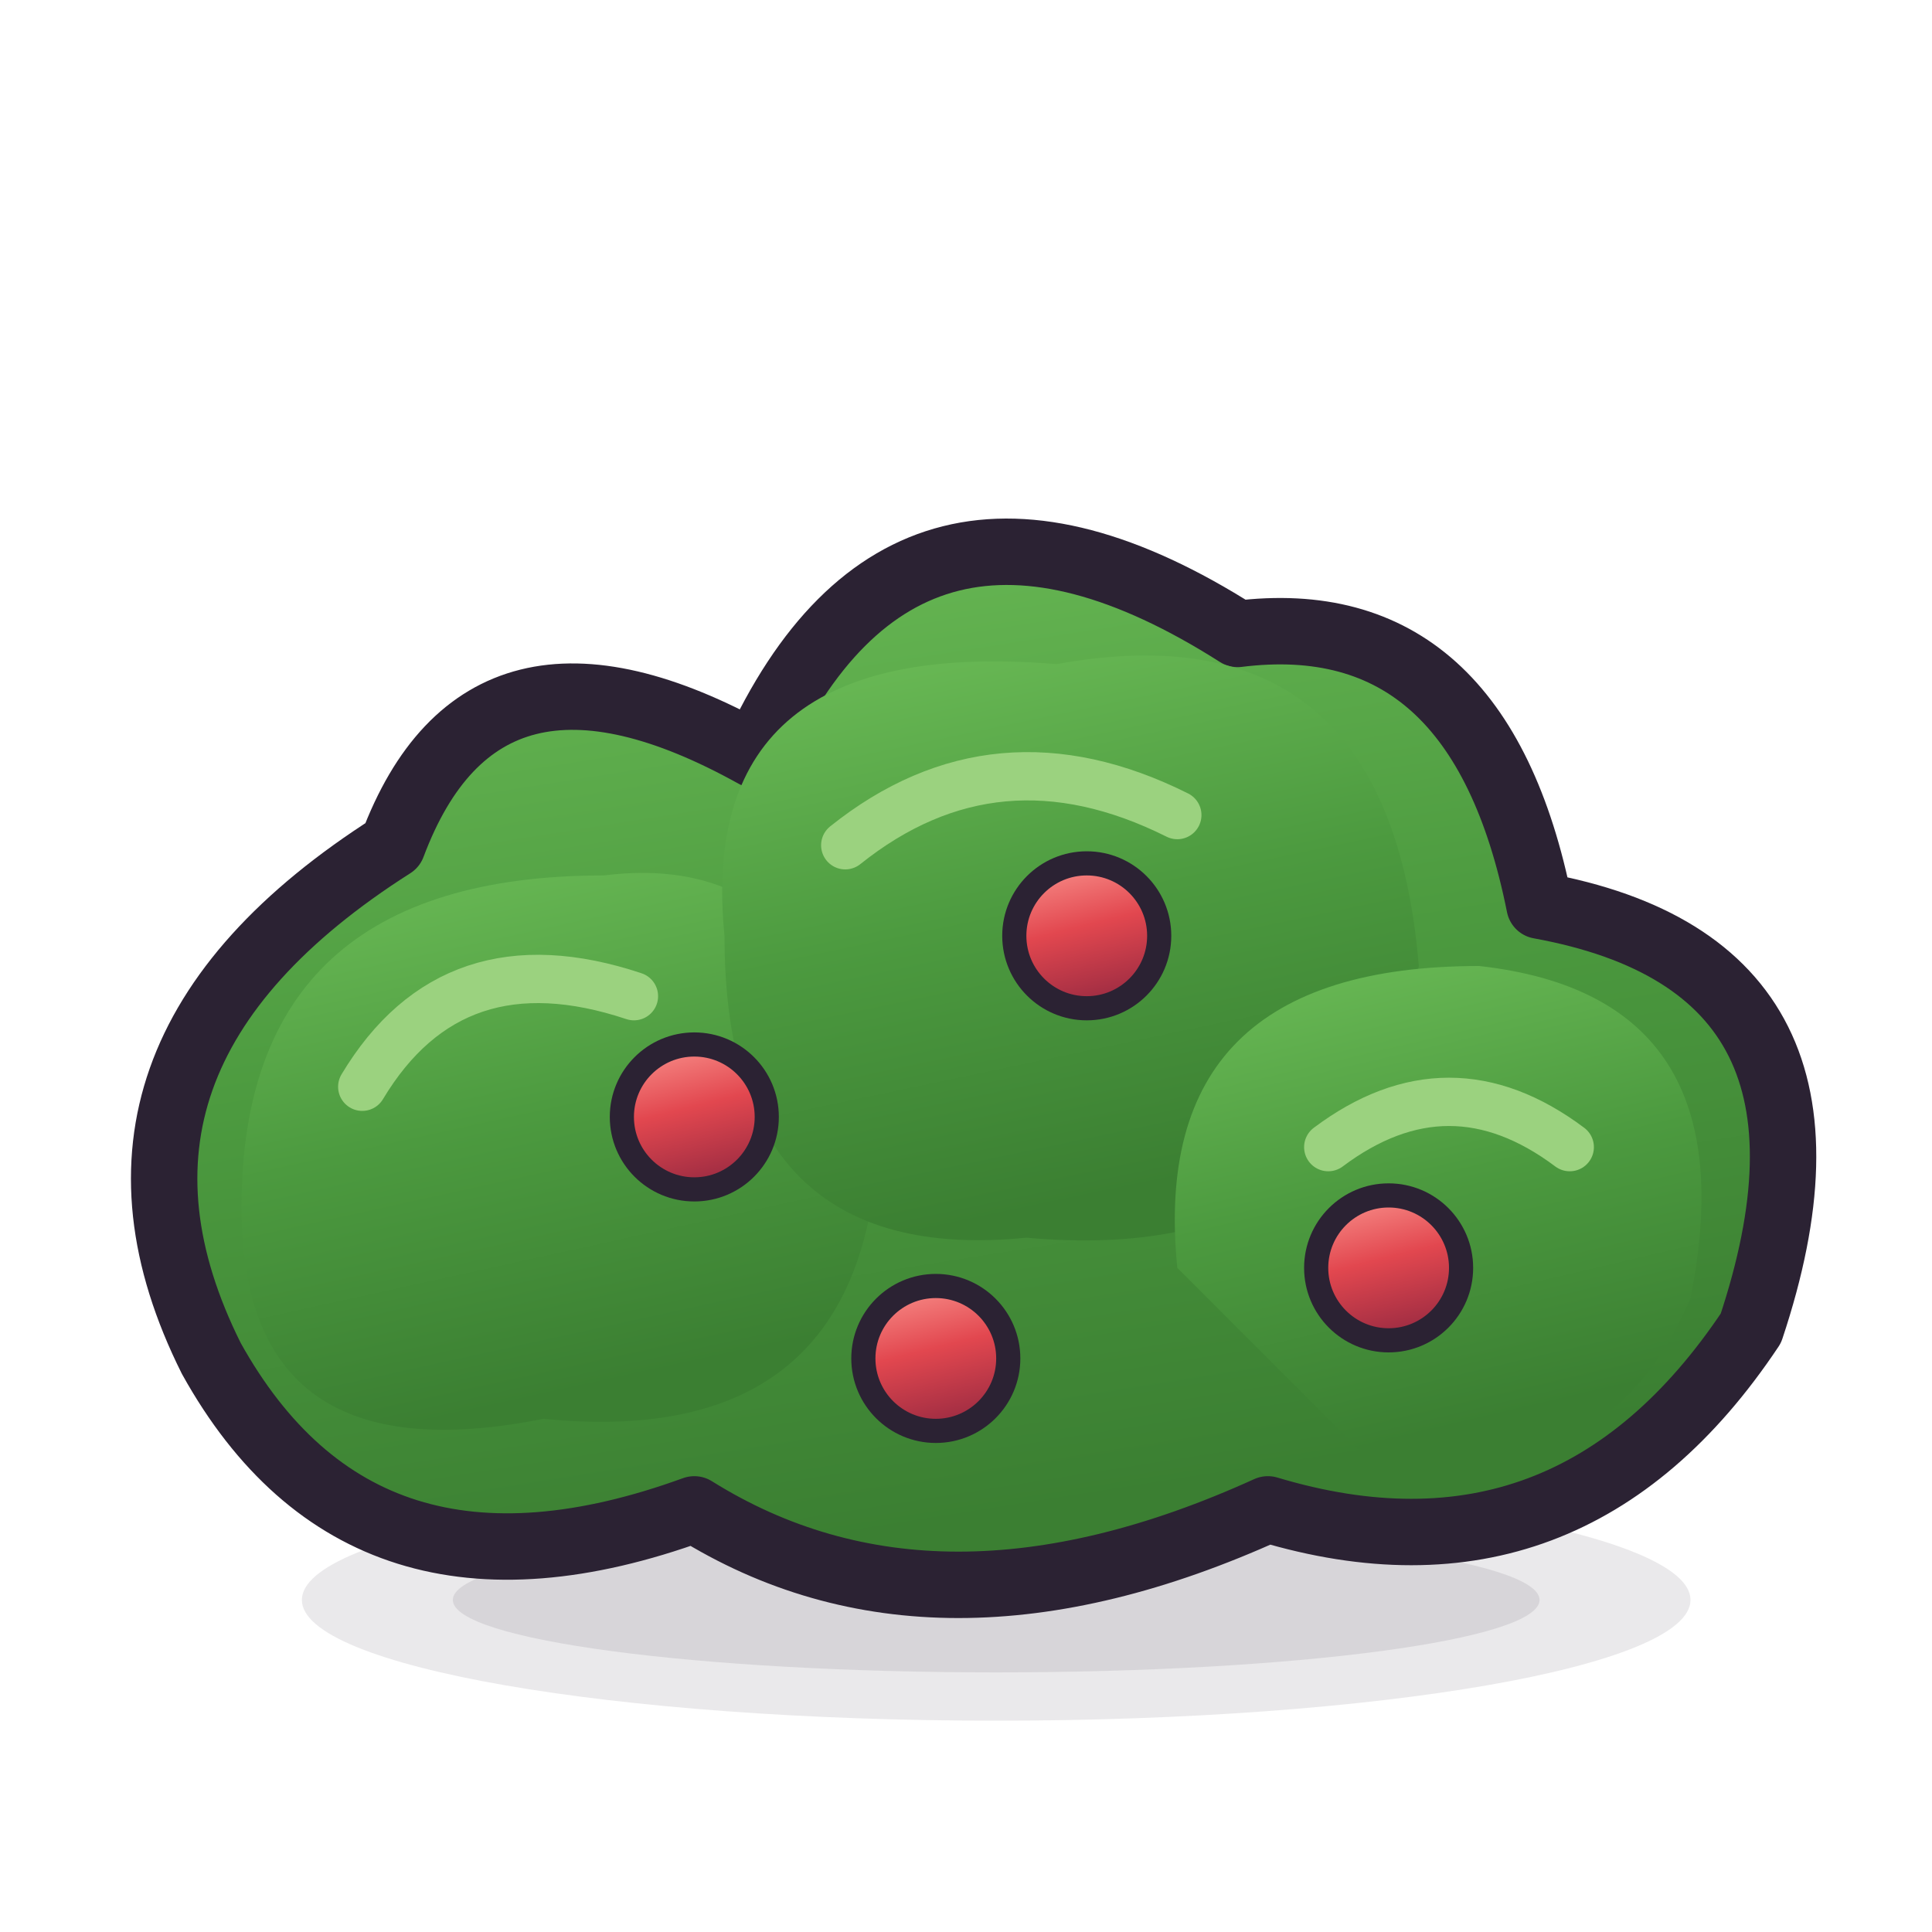
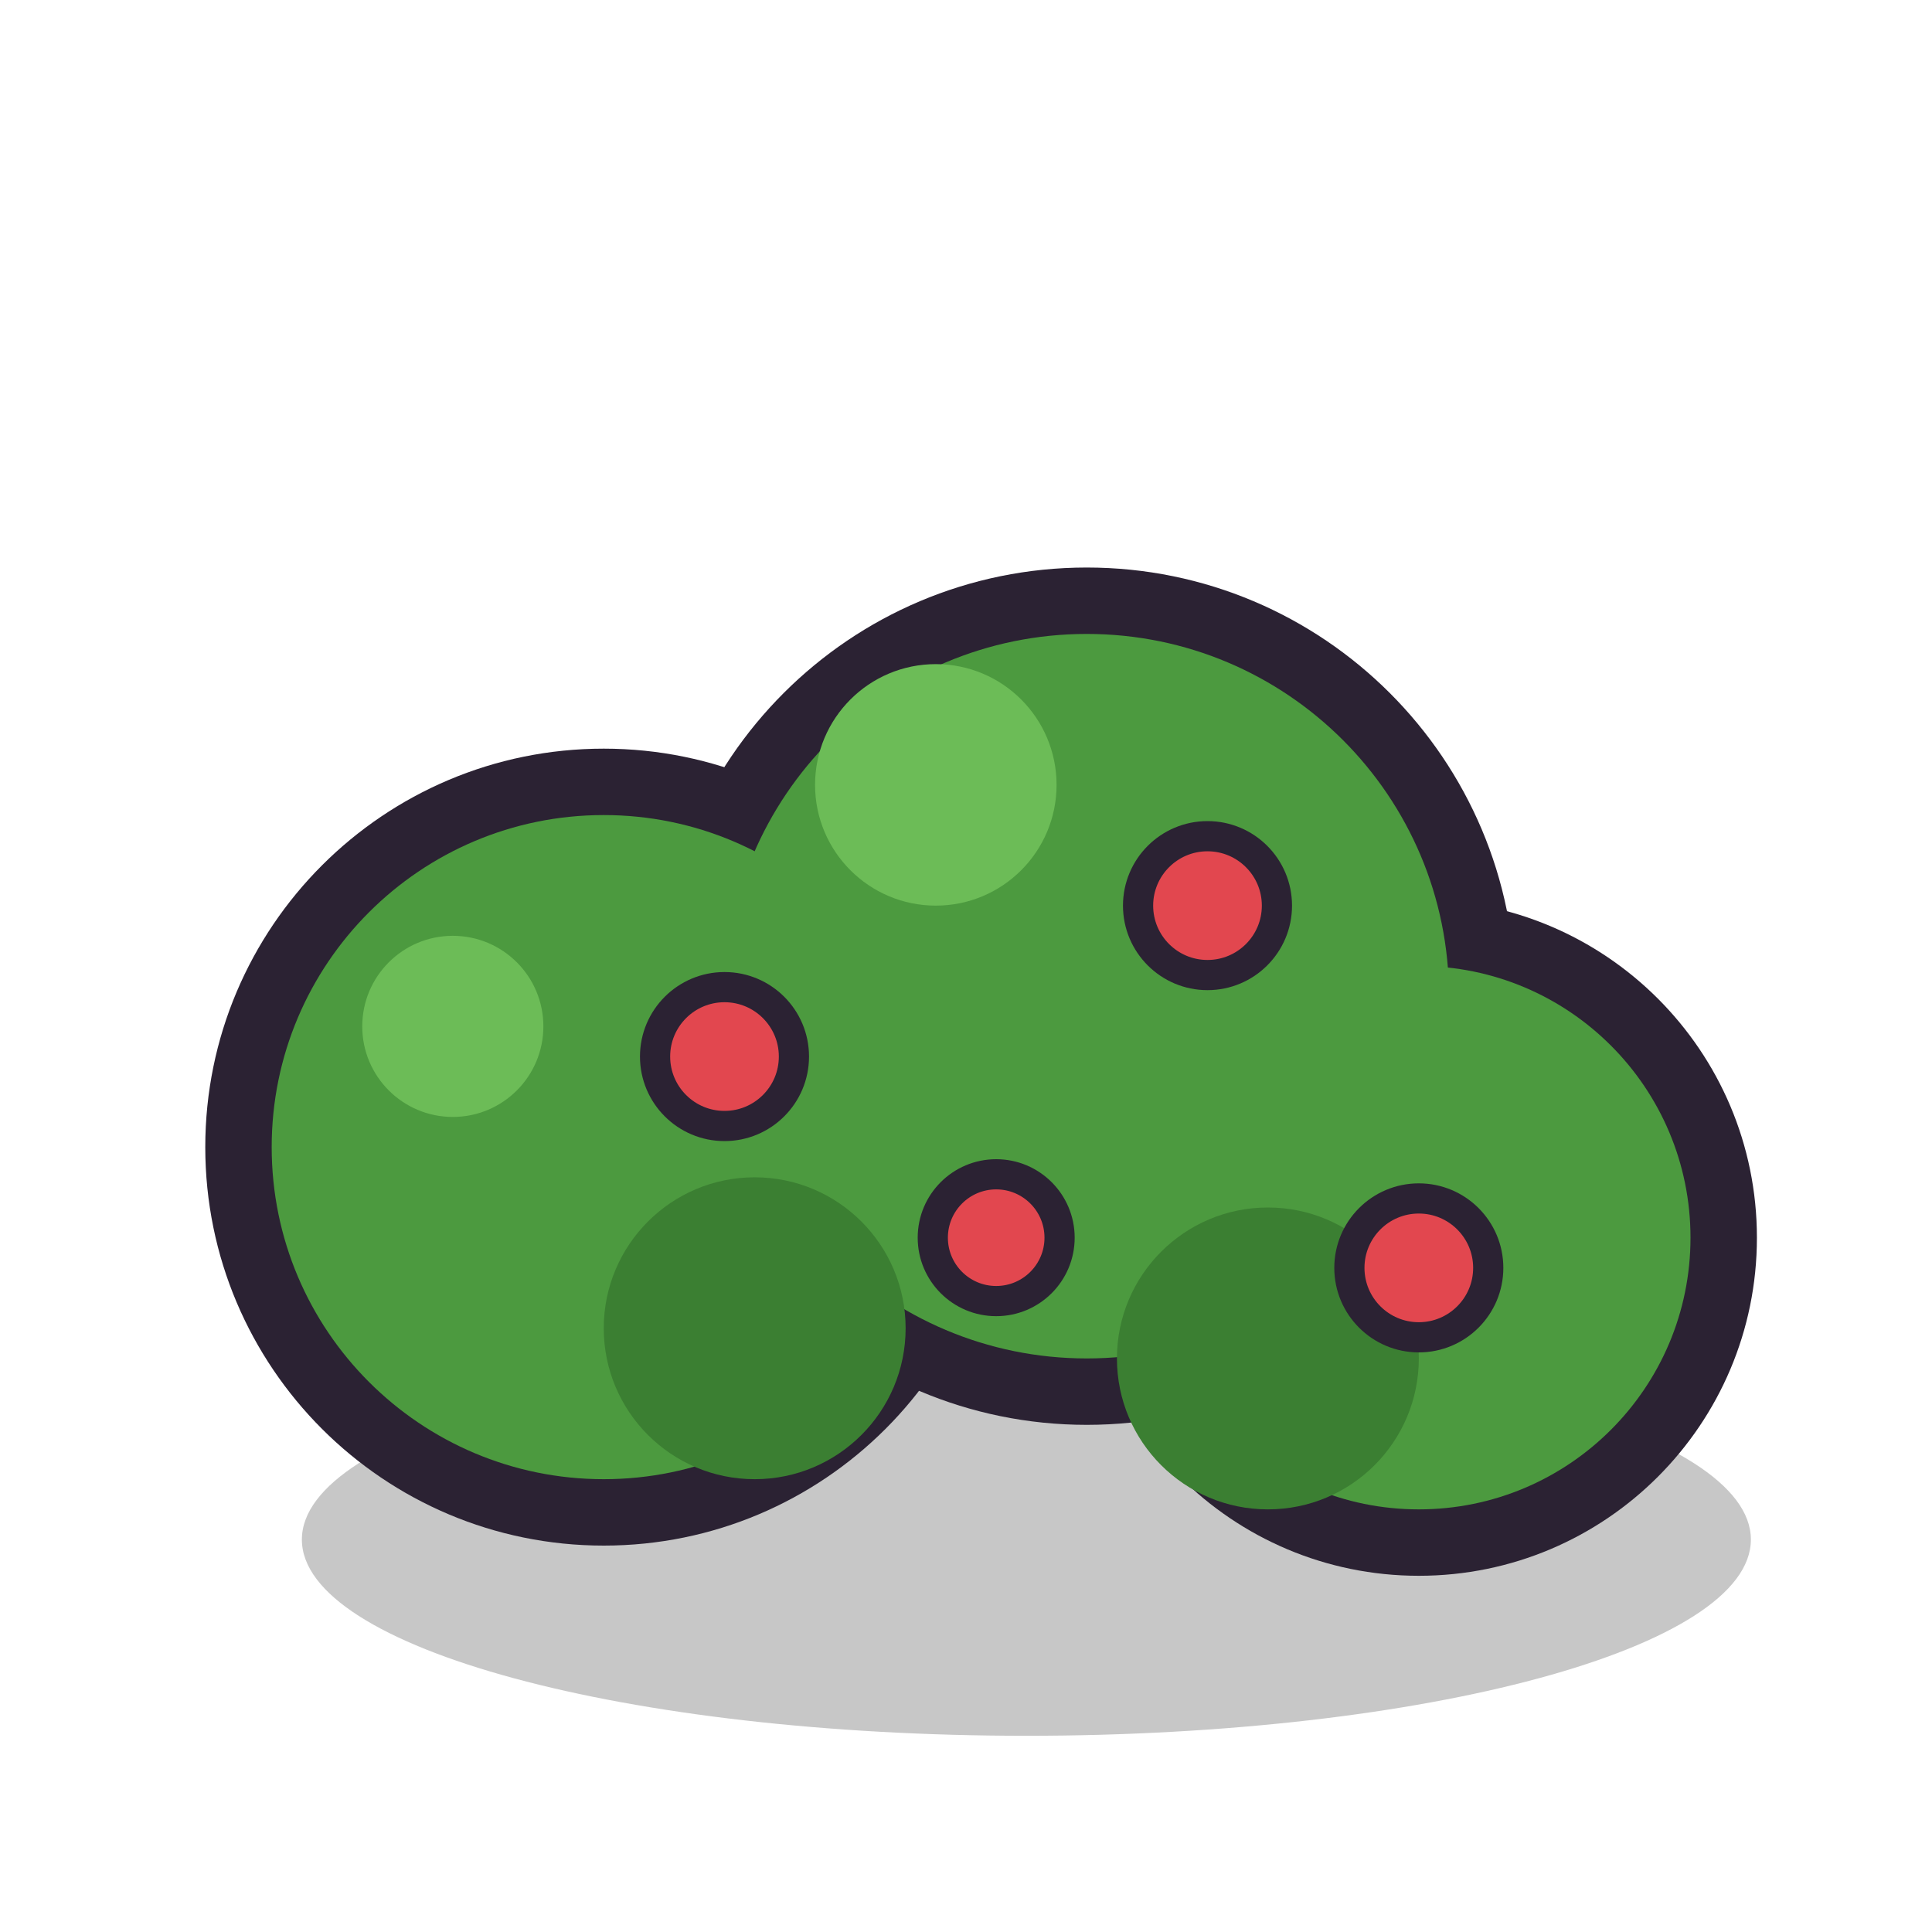
- <svg xmlns="http://www.w3.org/2000/svg" width="64" height="64" viewBox="0 0 64 64" stroke-linecap="round" stroke-linejoin="round">
-   <defs>
-     <linearGradient id="leaf" x1="0" y1="0" x2=".25" y2="1">
-       <stop offset="0" stop-color="#6cbc57" />
-       <stop offset=".52" stop-color="#4c9a3f" />
-       <stop offset="1" stop-color="#3b7f32" />
-     </linearGradient>
-     <linearGradient id="wood" x1="0" y1="0" x2=".25" y2="1">
-       <stop offset="0" stop-color="#ac8050" />
-       <stop offset=".52" stop-color="#7a4f2a" />
-       <stop offset="1" stop-color="#503622" />
-     </linearGradient>
-     <linearGradient id="berry" x1="0" y1="0" x2=".25" y2="1">
-       <stop offset="0" stop-color="#fb9690" />
-       <stop offset=".52" stop-color="#e2474f" />
-       <stop offset="1" stop-color="#a32e43" />
-     </linearGradient>
-   </defs>
-   <ellipse cx="33" cy="53" rx="23" ry="4" fill="#2b2233" opacity=".10" />
-   <ellipse cx="33" cy="53" rx="18" ry="2.4" fill="#2b2233" opacity=".10" />
-   <path d="M7 45Q2 35 13 28Q16 20 25 25Q30 14 41 21Q49 20 51 30Q62 32 58 44Q52 53 42 50Q31 55 23 50Q12 54 7 45Z" fill="url(#leaf)" stroke="#2b2233" stroke-width="2.2" />
-   <path d="M8 40Q8 29 20 29Q28 28 29 39Q28 48 18 47Q8 49 8 40Z" fill="url(#leaf)" />
-   <path d="M24 31Q23 21 35 22Q46 20 47 32Q45 42 34 41Q24 42 24 31Z" fill="url(#leaf)" />
-   <path d="M39 42Q38 32 49 32Q58 33 56 43Q53 50 45 48Z" fill="url(#leaf)" />
-   <path d="M12 36Q15 31 21 33M28 28Q33 24 39 27M44 38Q48 35 52 38" fill="none" stroke="#9bd27f" stroke-width="1.6" />
-   <circle cx="23" cy="37" r="2.4" fill="url(#berry)" stroke="#2b2233" stroke-width=".8" />
-   <circle cx="36" cy="31" r="2.4" fill="url(#berry)" stroke="#2b2233" stroke-width=".8" />
-   <circle cx="46" cy="42" r="2.4" fill="url(#berry)" stroke="#2b2233" stroke-width=".8" />
-   <circle cx="31" cy="45" r="2.4" fill="url(#berry)" stroke="#2b2233" stroke-width=".8" />
+ <svg xmlns="http://www.w3.org/2000/svg" viewBox="0 0 64 64">
+   <ellipse cx="34" cy="51" rx="24" ry="6.5" fill="#000000" opacity="0.22" />
+   <g fill="#2b2233">
+     <circle cx="20" cy="38" r="13.2" />
+     <circle cx="36" cy="33" r="14.2" />
+     <circle cx="47" cy="41" r="11.2" />
+   </g>
+   <g fill="#4c9a3f">
+     <circle cx="20" cy="38" r="11" />
+     <circle cx="36" cy="33" r="12" />
+     <circle cx="47" cy="41" r="9" />
+   </g>
+   <g fill="#3b7f32">
+     <circle cx="25" cy="44" r="5" />
+     <circle cx="42" cy="45" r="5" />
+   </g>
+   <g fill="#6cbc57">
+     <circle cx="31" cy="26" r="4" />
+     <circle cx="15" cy="34" r="3" />
+   </g>
+   <g fill="#e2474f" stroke="#2b2233" stroke-width="1">
+     <circle cx="24" cy="35" r="2.3" />
+     <circle cx="40" cy="30" r="2.3" />
+     <circle cx="47" cy="42" r="2.3" />
+     <circle cx="33" cy="41" r="2.1" />
+   </g>
</svg>
